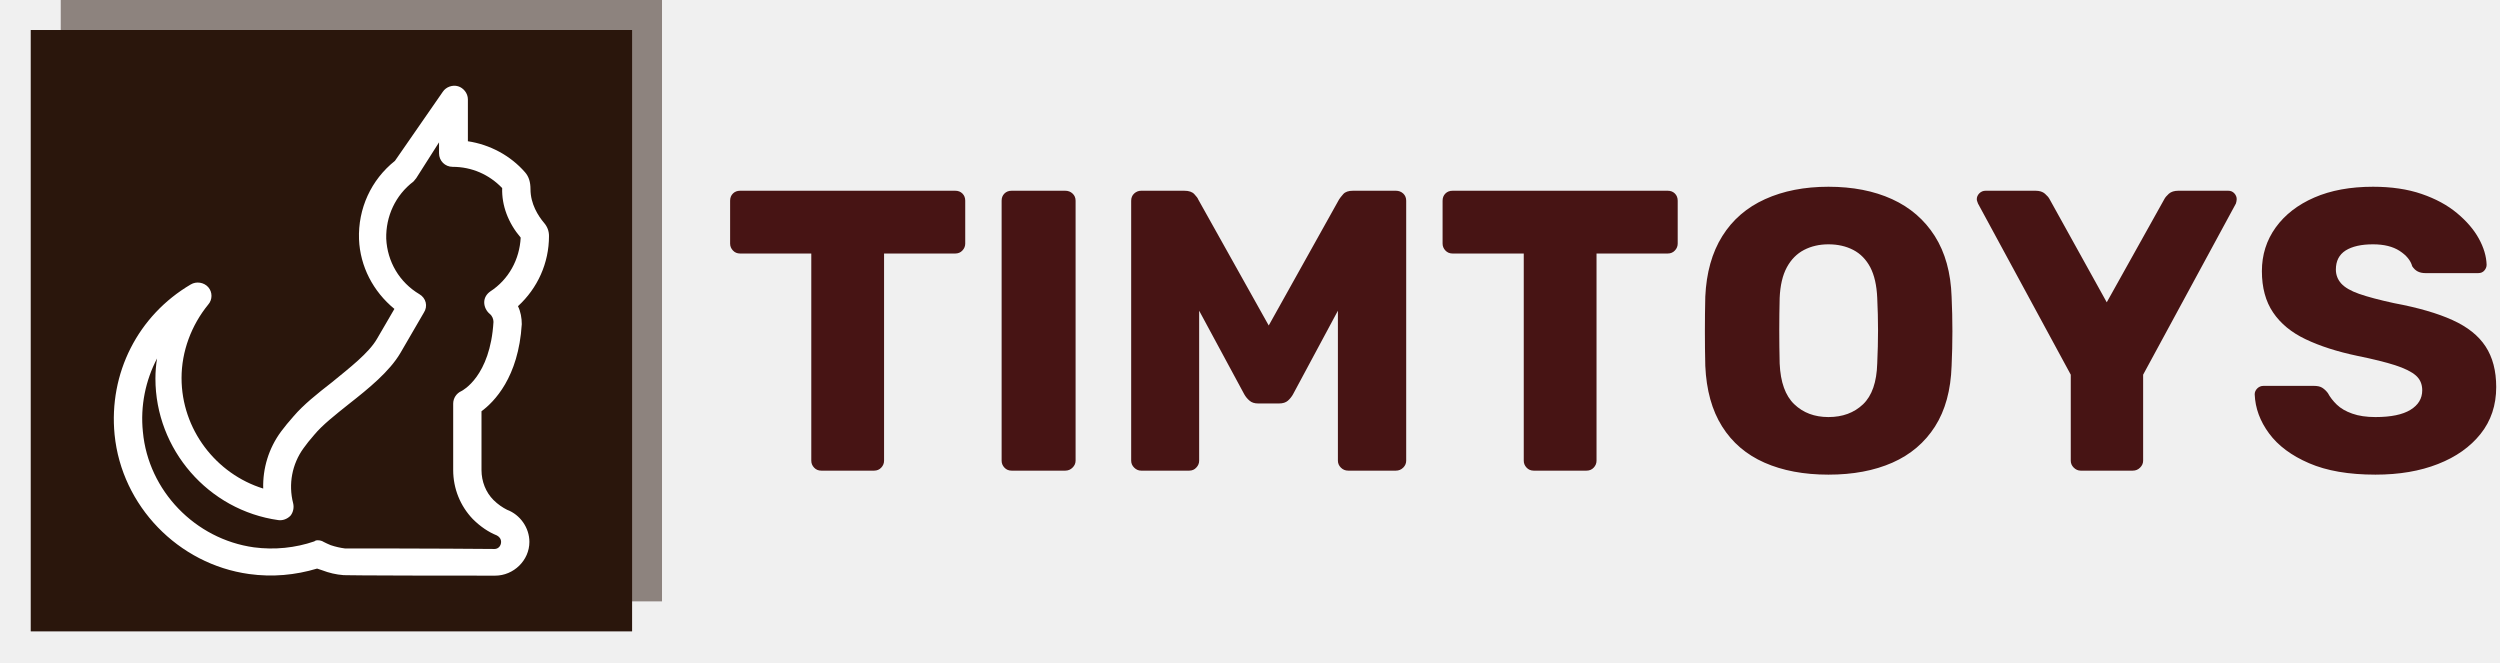
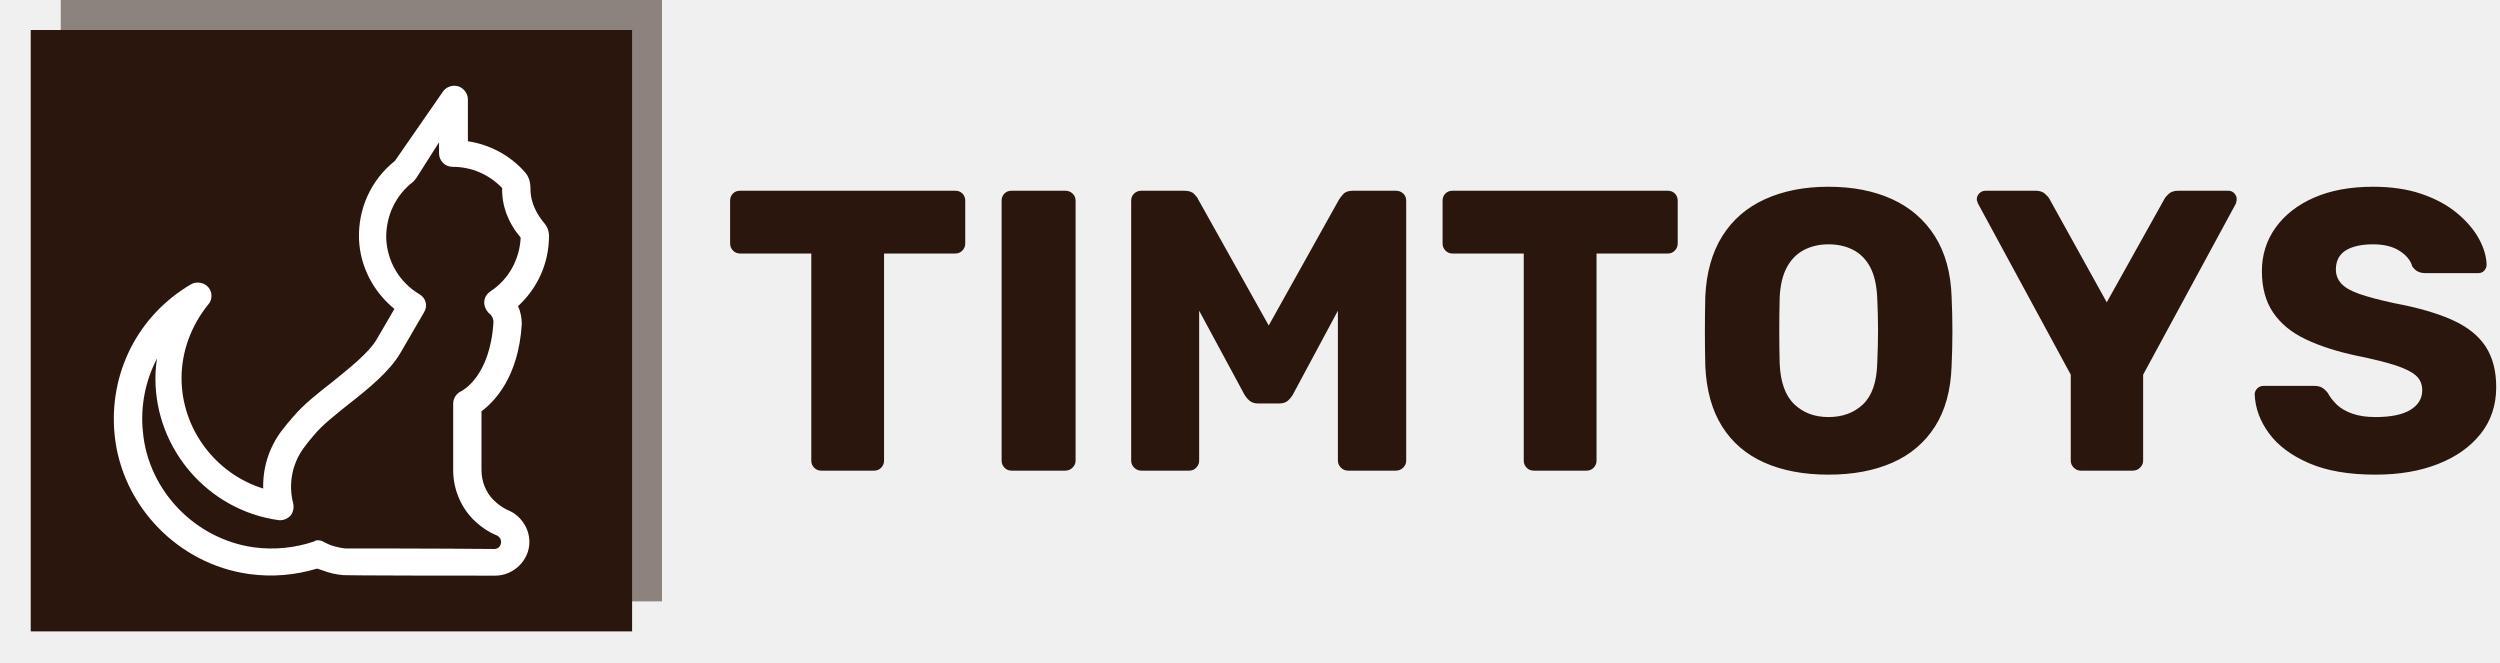
<svg xmlns="http://www.w3.org/2000/svg" version="1.1" width="1000" height="265" viewBox="0 0 1000 265">
  <g transform="matrix(1,0,0,1,-0.6060547,-0.2218165)">
    <svg viewBox="0 0 396 105" data-background-color="#ffffff" preserveAspectRatio="xMidYMid meet" height="265" width="1000">
      <g id="tight-bounds" transform="matrix(1,0,0,1,0.2399976,0.08788957)">
        <svg viewBox="0 0 395.52 104.824" height="104.824" width="395.52">
          <g>
            <svg viewBox="0 0 558.852 148.112" height="104.824" width="395.52">
              <g transform="matrix(1,0,0,1,163.3324,41.81983)">
                <svg viewBox="0 0 395.52 64.472" height="64.472" width="395.52">
                  <g id="textblocktransform">
                    <svg viewBox="0 0 395.52 64.472" height="64.472" width="395.52" id="textblock">
                      <g>
                        <svg viewBox="0 0 395.52 64.472" height="64.472" width="395.52">
                          <g transform="matrix(1,0,0,1,0,0)">
                            <svg width="395.52" viewBox="1.05 -35.5 220.84 36" height="64.472" data-palette-color="#471414">
-                               <path d="M19.05 0L12.45 0Q11.9 0 11.55-0.38 11.2-0.75 11.2-1.25L11.2-1.25 11.2-27.15 2.3-27.15Q1.75-27.15 1.4-27.53 1.05-27.9 1.05-28.4L1.05-28.4 1.05-33.75Q1.05-34.3 1.4-34.65 1.75-35 2.3-35L2.3-35 29.2-35Q29.75-35 30.1-34.65 30.45-34.3 30.45-33.75L30.45-33.75 30.45-28.4Q30.45-27.9 30.1-27.53 29.75-27.15 29.2-27.15L29.2-27.15 20.3-27.15 20.3-1.25Q20.3-0.75 19.95-0.38 19.6 0 19.05 0L19.05 0ZM42.95 0L36.25 0Q35.7 0 35.35-0.38 35-0.75 35-1.25L35-1.25 35-33.75Q35-34.3 35.35-34.65 35.7-35 36.25-35L36.25-35 42.95-35Q43.5-35 43.87-34.65 44.25-34.3 44.25-33.75L44.25-33.75 44.25-1.25Q44.25-0.75 43.87-0.38 43.5 0 42.95 0L42.95 0ZM58.45 0L52.45 0Q51.95 0 51.57-0.38 51.2-0.75 51.2-1.25L51.2-1.25 51.2-33.75Q51.2-34.3 51.57-34.65 51.95-35 52.45-35L52.45-35 57.84-35Q58.7-35 59.09-34.58 59.5-34.15 59.59-33.9L59.59-33.9 68.4-18.15 77.19-33.9Q77.34-34.15 77.72-34.58 78.09-35 78.94-35L78.94-35 84.3-35Q84.84-35 85.22-34.65 85.59-34.3 85.59-33.75L85.59-33.75 85.59-1.25Q85.59-0.75 85.22-0.38 84.84 0 84.3 0L84.3 0 78.34 0Q77.8 0 77.42-0.38 77.05-0.75 77.05-1.25L77.05-1.25 77.05-20 71.44-9.55Q71.19-9.1 70.8-8.75 70.4-8.4 69.69-8.4L69.69-8.4 67.09-8.4Q66.39-8.4 66-8.75 65.59-9.1 65.34-9.55L65.34-9.55 59.7-20 59.7-1.25Q59.7-0.75 59.34-0.38 59 0 58.45 0L58.45 0ZM108.14 0L101.54 0Q100.99 0 100.64-0.38 100.29-0.75 100.29-1.25L100.29-1.25 100.29-27.15 91.39-27.15Q90.84-27.15 90.49-27.53 90.14-27.9 90.14-28.4L90.14-28.4 90.14-33.75Q90.14-34.3 90.49-34.65 90.84-35 91.39-35L91.39-35 118.29-35Q118.84-35 119.19-34.65 119.54-34.3 119.54-33.75L119.54-33.75 119.54-28.4Q119.54-27.9 119.19-27.53 118.84-27.15 118.29-27.15L118.29-27.15 109.39-27.15 109.39-1.25Q109.39-0.75 109.04-0.38 108.69 0 108.14 0L108.14 0ZM138.39 0.5L138.39 0.5Q133.79 0.5 130.39-1 126.99-2.5 125.09-5.53 123.19-8.55 122.99-13.1L122.99-13.1Q122.94-15.25 122.94-17.43 122.94-19.6 122.99-21.75L122.99-21.75Q123.19-26.25 125.12-29.33 127.04-32.4 130.47-33.95 133.89-35.5 138.39-35.5L138.39-35.5Q142.94-35.5 146.34-33.95 149.74-32.4 151.69-29.33 153.64-26.25 153.79-21.75L153.79-21.75Q153.89-19.6 153.89-17.43 153.89-15.25 153.79-13.1L153.79-13.1Q153.64-8.55 151.72-5.53 149.79-2.5 146.39-1 142.99 0.5 138.39 0.5ZM138.39-6.7L138.39-6.7Q141.04-6.7 142.72-8.3 144.39-9.9 144.49-13.4L144.49-13.4Q144.59-15.6 144.59-17.55 144.59-19.5 144.49-21.6L144.49-21.6Q144.39-23.95 143.62-25.43 142.84-26.9 141.49-27.6 140.14-28.3 138.39-28.3L138.39-28.3Q136.69-28.3 135.34-27.6 133.99-26.9 133.19-25.43 132.39-23.95 132.29-21.6L132.29-21.6Q132.24-19.5 132.24-17.55 132.24-15.6 132.29-13.4L132.29-13.4Q132.44-9.9 134.12-8.3 135.79-6.7 138.39-6.7ZM176.44 0L169.94 0Q169.44 0 169.06-0.38 168.69-0.75 168.69-1.25L168.69-1.25 168.69-12 157.09-33.4Q157.04-33.55 156.99-33.68 156.94-33.8 156.94-33.95L156.94-33.95Q156.94-34.35 157.26-34.68 157.59-35 158.04-35L158.04-35 164.29-35Q165.04-35 165.46-34.63 165.89-34.25 166.04-33.95L166.04-33.95 173.19-21.05 180.39-33.95Q180.54-34.25 180.96-34.63 181.39-35 182.14-35L182.14-35 188.39-35Q188.84-35 189.14-34.68 189.44-34.35 189.44-33.95L189.44-33.95Q189.44-33.8 189.41-33.68 189.39-33.55 189.34-33.4L189.34-33.4 177.74-12 177.74-1.25Q177.74-0.75 177.36-0.38 176.99 0 176.44 0L176.44 0ZM206.79 0.5L206.79 0.5Q201.79 0.5 198.49-0.93 195.19-2.35 193.49-4.65 191.79-6.95 191.69-9.55L191.69-9.55Q191.69-9.95 192.01-10.28 192.34-10.6 192.79-10.6L192.79-10.6 199.09-10.6Q199.79-10.6 200.16-10.35 200.54-10.1 200.84-9.7L200.84-9.7Q201.24-8.95 201.96-8.25 202.69-7.55 203.89-7.13 205.09-6.7 206.79-6.7L206.79-6.7Q209.69-6.7 211.16-7.6 212.64-8.5 212.64-10.05L212.64-10.05Q212.64-11.2 211.84-11.9 211.04-12.6 209.26-13.18 207.49-13.75 204.54-14.35L204.54-14.35Q200.74-15.15 198.06-16.43 195.39-17.7 193.99-19.78 192.59-21.85 192.59-24.95L192.59-24.95Q192.59-28 194.31-30.4 196.04-32.8 199.14-34.15 202.24-35.5 206.49-35.5L206.49-35.5Q209.94-35.5 212.56-34.6 215.19-33.7 216.99-32.2 218.79-30.7 219.71-29.03 220.64-27.35 220.69-25.75L220.69-25.75Q220.69-25.35 220.41-25.03 220.14-24.7 219.64-24.7L219.64-24.7 213.04-24.7Q212.49-24.7 212.09-24.9 211.69-25.1 211.39-25.55L211.39-25.55Q211.09-26.65 209.81-27.48 208.54-28.3 206.49-28.3L206.49-28.3Q204.29-28.3 203.06-27.53 201.84-26.75 201.84-25.15L201.84-25.15Q201.84-24.15 202.51-23.4 203.19-22.65 204.76-22.1 206.34-21.55 209.09-20.95L209.09-20.95Q213.64-20.1 216.44-18.82 219.24-17.55 220.56-15.53 221.89-13.5 221.89-10.45L221.89-10.45Q221.89-7.05 219.94-4.6 217.99-2.15 214.61-0.83 211.24 0.5 206.79 0.5Z" opacity="1" transform="matrix(1,0,0,1,0,0)" fill="#471414" class="undefined-text-0" data-fill-palette-color="primary" id="text-0" />
+                               <path d="M19.05 0L12.45 0Q11.9 0 11.55-0.38 11.2-0.75 11.2-1.25L11.2-1.25 11.2-27.15 2.3-27.15Q1.75-27.15 1.4-27.53 1.05-27.9 1.05-28.4L1.05-28.4 1.05-33.75Q1.05-34.3 1.4-34.65 1.75-35 2.3-35L2.3-35 29.2-35Q29.75-35 30.1-34.65 30.45-34.3 30.45-33.75L30.45-33.75 30.45-28.4Q30.45-27.9 30.1-27.53 29.75-27.15 29.2-27.15L29.2-27.15 20.3-27.15 20.3-1.25Q20.3-0.75 19.95-0.38 19.6 0 19.05 0L19.05 0ZM42.95 0L36.25 0Q35.7 0 35.35-0.38 35-0.75 35-1.25L35-1.25 35-33.75Q35-34.3 35.35-34.65 35.7-35 36.25-35L36.25-35 42.95-35Q43.5-35 43.87-34.65 44.25-34.3 44.25-33.75L44.25-33.75 44.25-1.25Q44.25-0.75 43.87-0.38 43.5 0 42.95 0L42.95 0ZM58.45 0L52.45 0Q51.95 0 51.57-0.38 51.2-0.75 51.2-1.25L51.2-1.25 51.2-33.75Q51.2-34.3 51.57-34.65 51.95-35 52.45-35L52.45-35 57.84-35Q58.7-35 59.09-34.58 59.5-34.15 59.59-33.9L59.59-33.9 68.4-18.15 77.19-33.9Q77.34-34.15 77.72-34.58 78.09-35 78.94-35L78.94-35 84.3-35Q84.84-35 85.22-34.65 85.59-34.3 85.59-33.75L85.59-33.75 85.59-1.25Q85.59-0.75 85.22-0.38 84.84 0 84.3 0L84.3 0 78.34 0Q77.8 0 77.42-0.38 77.05-0.75 77.05-1.25L77.05-1.25 77.05-20 71.44-9.55Q71.19-9.1 70.8-8.75 70.4-8.4 69.69-8.4L69.69-8.4 67.09-8.4Q66.39-8.4 66-8.75 65.59-9.1 65.34-9.55L65.34-9.55 59.7-20 59.7-1.25Q59.7-0.75 59.34-0.38 59 0 58.45 0L58.45 0ZM108.14 0L101.54 0Q100.99 0 100.64-0.38 100.29-0.75 100.29-1.25L100.29-1.25 100.29-27.15 91.39-27.15Q90.84-27.15 90.49-27.53 90.14-27.9 90.14-28.4L90.14-28.4 90.14-33.75Q90.14-34.3 90.49-34.65 90.84-35 91.39-35L91.39-35 118.29-35Q118.84-35 119.19-34.65 119.54-34.3 119.54-33.75L119.54-33.75 119.54-28.4Q119.54-27.9 119.19-27.53 118.84-27.15 118.29-27.15L118.29-27.15 109.39-27.15 109.39-1.25Q109.39-0.75 109.04-0.38 108.69 0 108.14 0L108.14 0ZM138.39 0.5L138.39 0.5Q133.79 0.5 130.39-1 126.99-2.5 125.09-5.53 123.19-8.55 122.99-13.1L122.99-13.1Q122.94-15.25 122.94-17.43 122.94-19.6 122.99-21.75L122.99-21.75Q123.19-26.25 125.12-29.33 127.04-32.4 130.47-33.95 133.89-35.5 138.39-35.5L138.39-35.5Q142.94-35.5 146.34-33.95 149.74-32.4 151.69-29.33 153.64-26.25 153.79-21.75L153.79-21.75Q153.89-19.6 153.89-17.43 153.89-15.25 153.79-13.1L153.79-13.1Q153.64-8.55 151.72-5.53 149.79-2.5 146.39-1 142.99 0.5 138.39 0.5ZM138.39-6.7L138.39-6.7Q141.04-6.7 142.72-8.3 144.39-9.9 144.49-13.4L144.49-13.4Q144.59-15.6 144.59-17.55 144.59-19.5 144.49-21.6L144.49-21.6Q144.39-23.95 143.62-25.43 142.84-26.9 141.49-27.6 140.14-28.3 138.39-28.3L138.39-28.3Q136.69-28.3 135.34-27.6 133.99-26.9 133.19-25.43 132.39-23.95 132.29-21.6L132.29-21.6Q132.24-19.5 132.24-17.55 132.24-15.6 132.29-13.4L132.29-13.4Q132.44-9.9 134.12-8.3 135.79-6.7 138.39-6.7ZM176.44 0L169.94 0Q169.44 0 169.06-0.38 168.69-0.75 168.69-1.25L168.69-1.25 168.69-12 157.09-33.4Q157.04-33.55 156.99-33.68 156.94-33.8 156.94-33.95L156.94-33.95Q156.94-34.35 157.26-34.68 157.59-35 158.04-35L158.04-35 164.29-35Q165.04-35 165.46-34.63 165.89-34.25 166.04-33.95L166.04-33.95 173.19-21.05 180.39-33.95Q180.54-34.25 180.96-34.63 181.39-35 182.14-35L182.14-35 188.39-35Q188.84-35 189.14-34.68 189.44-34.35 189.44-33.95L189.44-33.95Q189.44-33.8 189.41-33.68 189.39-33.55 189.34-33.4L189.34-33.4 177.74-12 177.74-1.25Q177.74-0.75 177.36-0.38 176.99 0 176.44 0L176.44 0ZM206.79 0.5L206.79 0.5Q201.79 0.5 198.49-0.93 195.19-2.35 193.49-4.65 191.79-6.95 191.69-9.55L191.69-9.55Q191.69-9.95 192.01-10.28 192.34-10.6 192.79-10.6L192.79-10.6 199.09-10.6Q199.79-10.6 200.16-10.35 200.54-10.1 200.84-9.7L200.84-9.7Q201.24-8.95 201.96-8.25 202.69-7.55 203.89-7.13 205.09-6.7 206.79-6.7L206.79-6.7Q209.69-6.7 211.16-7.6 212.64-8.5 212.64-10.05L212.64-10.05Q212.64-11.2 211.84-11.9 211.04-12.6 209.26-13.18 207.49-13.75 204.54-14.35L204.54-14.35Q200.74-15.15 198.06-16.43 195.39-17.7 193.99-19.78 192.59-21.85 192.59-24.95L192.59-24.95Q192.59-28 194.31-30.4 196.04-32.8 199.14-34.15 202.24-35.5 206.49-35.5L206.49-35.5Q209.94-35.5 212.56-34.6 215.19-33.7 216.99-32.2 218.79-30.7 219.71-29.03 220.64-27.35 220.69-25.75L220.69-25.75Q220.69-25.35 220.41-25.03 220.14-24.7 219.64-24.7L219.64-24.7 213.04-24.7Q212.49-24.7 212.09-24.9 211.69-25.1 211.39-25.55L211.39-25.55Q211.09-26.65 209.81-27.48 208.54-28.3 206.49-28.3L206.49-28.3Q204.29-28.3 203.06-27.53 201.84-26.75 201.84-25.15L201.84-25.15Q201.84-24.15 202.51-23.4 203.19-22.65 204.76-22.1 206.34-21.55 209.09-20.95L209.09-20.95Q213.64-20.1 216.44-18.82 219.24-17.55 220.56-15.53 221.89-13.5 221.89-10.45L221.89-10.45Q221.89-7.05 219.94-4.6 217.99-2.15 214.61-0.83 211.24 0.5 206.79 0.5Z" opacity="1" transform="matrix(1,0,0,1,0,0)" fill="#2a160c" class="undefined-text-0" data-fill-palette-color="primary" id="text-0" />
                            </svg>
                          </g>
                        </svg>
                      </g>
                    </svg>
                  </g>
                </svg>
              </g>
              <g>
                <svg viewBox="0 0 148.112 148.112" height="148.112" width="148.112">
                  <g>
                    <svg />
                  </g>
                  <g id="icon-0">
                    <svg viewBox="0 0 148.112 148.112" height="148.112" width="148.112">
                      <g>
                        <rect width="134.672" height="134.672" x="6.72" y="6.72" fill="#2a160c" data-fill-palette-color="accent" />
                        <rect width="134.672" height="134.672" x="13.44" y="-6.217248937900877e-15" fill="#2a160c" opacity="0.5" data-fill-palette-color="accent" />
                      </g>
                      <g transform="matrix(1,0,0,1,25.33001,19.19971)">
                        <svg viewBox="0 0 97.452 109.713" height="109.713" width="97.452">
                          <g>
                            <svg version="1.1" x="0" y="0" viewBox="9.959 5.002 79.941 89.998" enable-background="new 0 0 100 100" xml:space="preserve" height="109.713" width="97.452" class="icon-s-0" data-fill-palette-color="background" id="s-0">
-                               <path d="M80 95C80 95 80 95 80 95c-27.4 0-27.8-0.1-27.9-0.1-1.3-0.1-2.6-0.4-3.9-0.9-0.3-0.1-0.6-0.2-0.9-0.3-4 1.2-8.2 1.6-12.5 1-13-1.8-23.4-12.5-24.7-25.6-1.1-11.3 4.3-21.9 14-27.6 1-0.6 2.4-0.4 3.2 0.5 0.8 0.9 0.8 2.3 0 3.2-3.1 3.8-4.9 8.6-4.9 13.5 0 9.4 6.3 17.6 15 20.3-0.1-3.7 1-7.4 3.3-10.5 0.6-0.8 1.4-1.8 2.3-2.8 1.8-2.1 4.3-4.1 7-6.2 3.3-2.7 6.8-5.4 8.3-8 1.2-2 2.3-4 3.2-5.5-3.9-3.2-6.3-7.8-6.5-12.8-0.2-5.6 2.2-10.9 6.6-14.4l8.8-12.7c0.6-0.9 1.8-1.3 2.8-1 1 0.3 1.8 1.3 1.8 2.4v7.7c4 0.6 7.8 2.6 10.5 5.7 0.7 0.8 1 1.8 1 3.1 0 2.7 1.4 4.9 2.5 6.2 0.6 0.7 0.9 1.5 0.9 2.4 0 5-2.1 9.6-5.7 12.9 0.5 1 0.7 2.2 0.7 3.3-0.6 9.8-5.1 14.3-7.4 16v10.8c0 2.1 0.8 4.1 2.2 5.5 0.8 0.8 1.7 1.4 2.5 1.8 2.4 0.9 4.1 3.3 4.1 5.9C86.3 92.2 83.4 95 80 95zM47.4 88.5c0.4 0 0.8 0.1 1.1 0.3 0.4 0.2 0.8 0.4 1.3 0.6 0.9 0.3 1.8 0.5 2.6 0.6 0.7 0 16.9 0 27.5 0.1 0.7 0 1.2-0.6 1.2-1.3 0-0.6-0.4-1-0.8-1.2-1.5-0.6-3-1.6-4.4-3-2.3-2.4-3.6-5.6-3.6-9V63.4c0-1 0.6-1.9 1.5-2.3 0.2-0.1 5.3-2.7 5.9-12.7 0-0.5-0.2-1.1-0.7-1.5-0.6-0.5-1-1.3-1-2.1 0-0.8 0.4-1.5 1.1-2 3.4-2.2 5.4-5.9 5.6-9.9-2.3-2.7-3.5-5.9-3.4-9.1 0 0 0 0 0 0-2.4-2.5-5.6-3.9-9.1-3.9-1.4 0-2.5-1.1-2.5-2.5v-2L65.5 22c-0.2 0.2-0.3 0.4-0.5 0.6-3.3 2.5-5.1 6.4-5 10.5 0.2 4.2 2.4 8 6.1 10.2 1.2 0.7 1.6 2.2 0.8 3.4-0.6 1-2.4 4.1-4.3 7.4-2 3.4-5.8 6.5-9.5 9.4-2.5 2-4.8 3.8-6.3 5.6-0.8 0.9-1.5 1.8-2 2.5-2.1 2.9-2.8 6.6-1.9 10.1 0.2 0.8 0 1.7-0.5 2.3-0.6 0.6-1.4 0.9-2.2 0.8-12.9-1.8-22.6-13-22.6-26 0-1.2 0.1-2.5 0.3-3.7-2.1 4-3.1 8.7-2.6 13.5 1 10.8 9.6 19.7 20.4 21.2 3.8 0.5 7.6 0.1 11.1-1.1C46.9 88.6 47.1 88.5 47.4 88.5z" fill="#ffffff" data-fill-palette-color="background" />
+                               <path d="M80 95C80 95 80 95 80 95c-27.4 0-27.8-0.1-27.9-0.1-1.3-0.1-2.6-0.4-3.9-0.9-0.3-0.1-0.6-0.2-0.9-0.3-4 1.2-8.2 1.6-12.5 1-13-1.8-23.4-12.5-24.7-25.6-1.1-11.3 4.3-21.9 14-27.6 1-0.6 2.4-0.4 3.2 0.5 0.8 0.9 0.8 2.3 0 3.2-3.1 3.8-4.9 8.6-4.9 13.5 0 9.4 6.3 17.6 15 20.3-0.1-3.7 1-7.4 3.3-10.5 0.6-0.8 1.4-1.8 2.3-2.8 1.8-2.1 4.3-4.1 7-6.2 3.3-2.7 6.8-5.4 8.3-8 1.2-2 2.3-4 3.2-5.5-3.9-3.2-6.3-7.8-6.5-12.8-0.2-5.6 2.2-10.9 6.6-14.4l8.8-12.7c0.6-0.9 1.8-1.3 2.8-1 1 0.3 1.8 1.3 1.8 2.4v7.7c4 0.6 7.8 2.6 10.5 5.7 0.7 0.8 1 1.8 1 3.1 0 2.7 1.4 4.9 2.5 6.2 0.6 0.7 0.9 1.5 0.9 2.4 0 5-2.1 9.6-5.7 12.9 0.5 1 0.7 2.2 0.7 3.3-0.6 9.8-5.1 14.3-7.4 16v10.8c0 2.1 0.8 4.1 2.2 5.5 0.8 0.8 1.7 1.4 2.5 1.8 2.4 0.9 4.1 3.3 4.1 5.9C86.3 92.2 83.4 95 80 95zM47.4 88.5c0.4 0 0.8 0.1 1.1 0.3 0.4 0.2 0.8 0.4 1.3 0.6 0.9 0.3 1.8 0.5 2.6 0.6 0.7 0 16.9 0 27.5 0.1 0.7 0 1.2-0.6 1.2-1.3 0-0.6-0.4-1-0.8-1.2-1.5-0.6-3-1.6-4.4-3-2.3-2.4-3.6-5.6-3.6-9V63.4c0-1 0.6-1.9 1.5-2.3 0.2-0.1 5.3-2.7 5.9-12.7 0-0.5-0.2-1.1-0.7-1.5-0.6-0.5-1-1.3-1-2.1 0-0.8 0.4-1.5 1.1-2 3.4-2.2 5.4-5.9 5.6-9.9-2.3-2.7-3.5-5.9-3.4-9.1 0 0 0 0 0 0-2.4-2.5-5.6-3.9-9.1-3.9-1.4 0-2.5-1.1-2.5-2.5v-2L65.5 22c-0.2 0.2-0.3 0.4-0.5 0.6-3.3 2.5-5.1 6.4-5 10.5 0.2 4.2 2.4 8 6.1 10.2 1.2 0.7 1.6 2.2 0.8 3.4-0.6 1-2.4 4.1-4.3 7.4-2 3.4-5.8 6.5-9.5 9.4-2.5 2-4.8 3.8-6.3 5.6-0.8 0.9-1.5 1.8-2 2.5-2.1 2.9-2.8 6.6-1.9 10.1 0.2 0.8 0 1.7-0.5 2.3-0.6 0.6-1.4 0.9-2.2 0.8-12.9-1.8-22.6-13-22.6-26 0-1.2 0.1-2.5 0.3-3.7-2.1 4-3.1 8.7-2.6 13.5 1 10.8 9.6 19.7 20.4 21.2 3.8 0.5 7.6 0.1 11.1-1.1C46.9 88.6 47.1 88.5 47.4 88.5z" fill="#ffffff" data-fill-palette-color="background">
+                                                             </path>
                            </svg>
                          </g>
                        </svg>
                      </g>
                    </svg>
                  </g>
                </svg>
              </g>
            </svg>
          </g>
          <defs />
        </svg>
        <rect width="395.52" height="104.824" fill="none" stroke="none" visibility="hidden" />
      </g>
    </svg>
  </g>
</svg>
